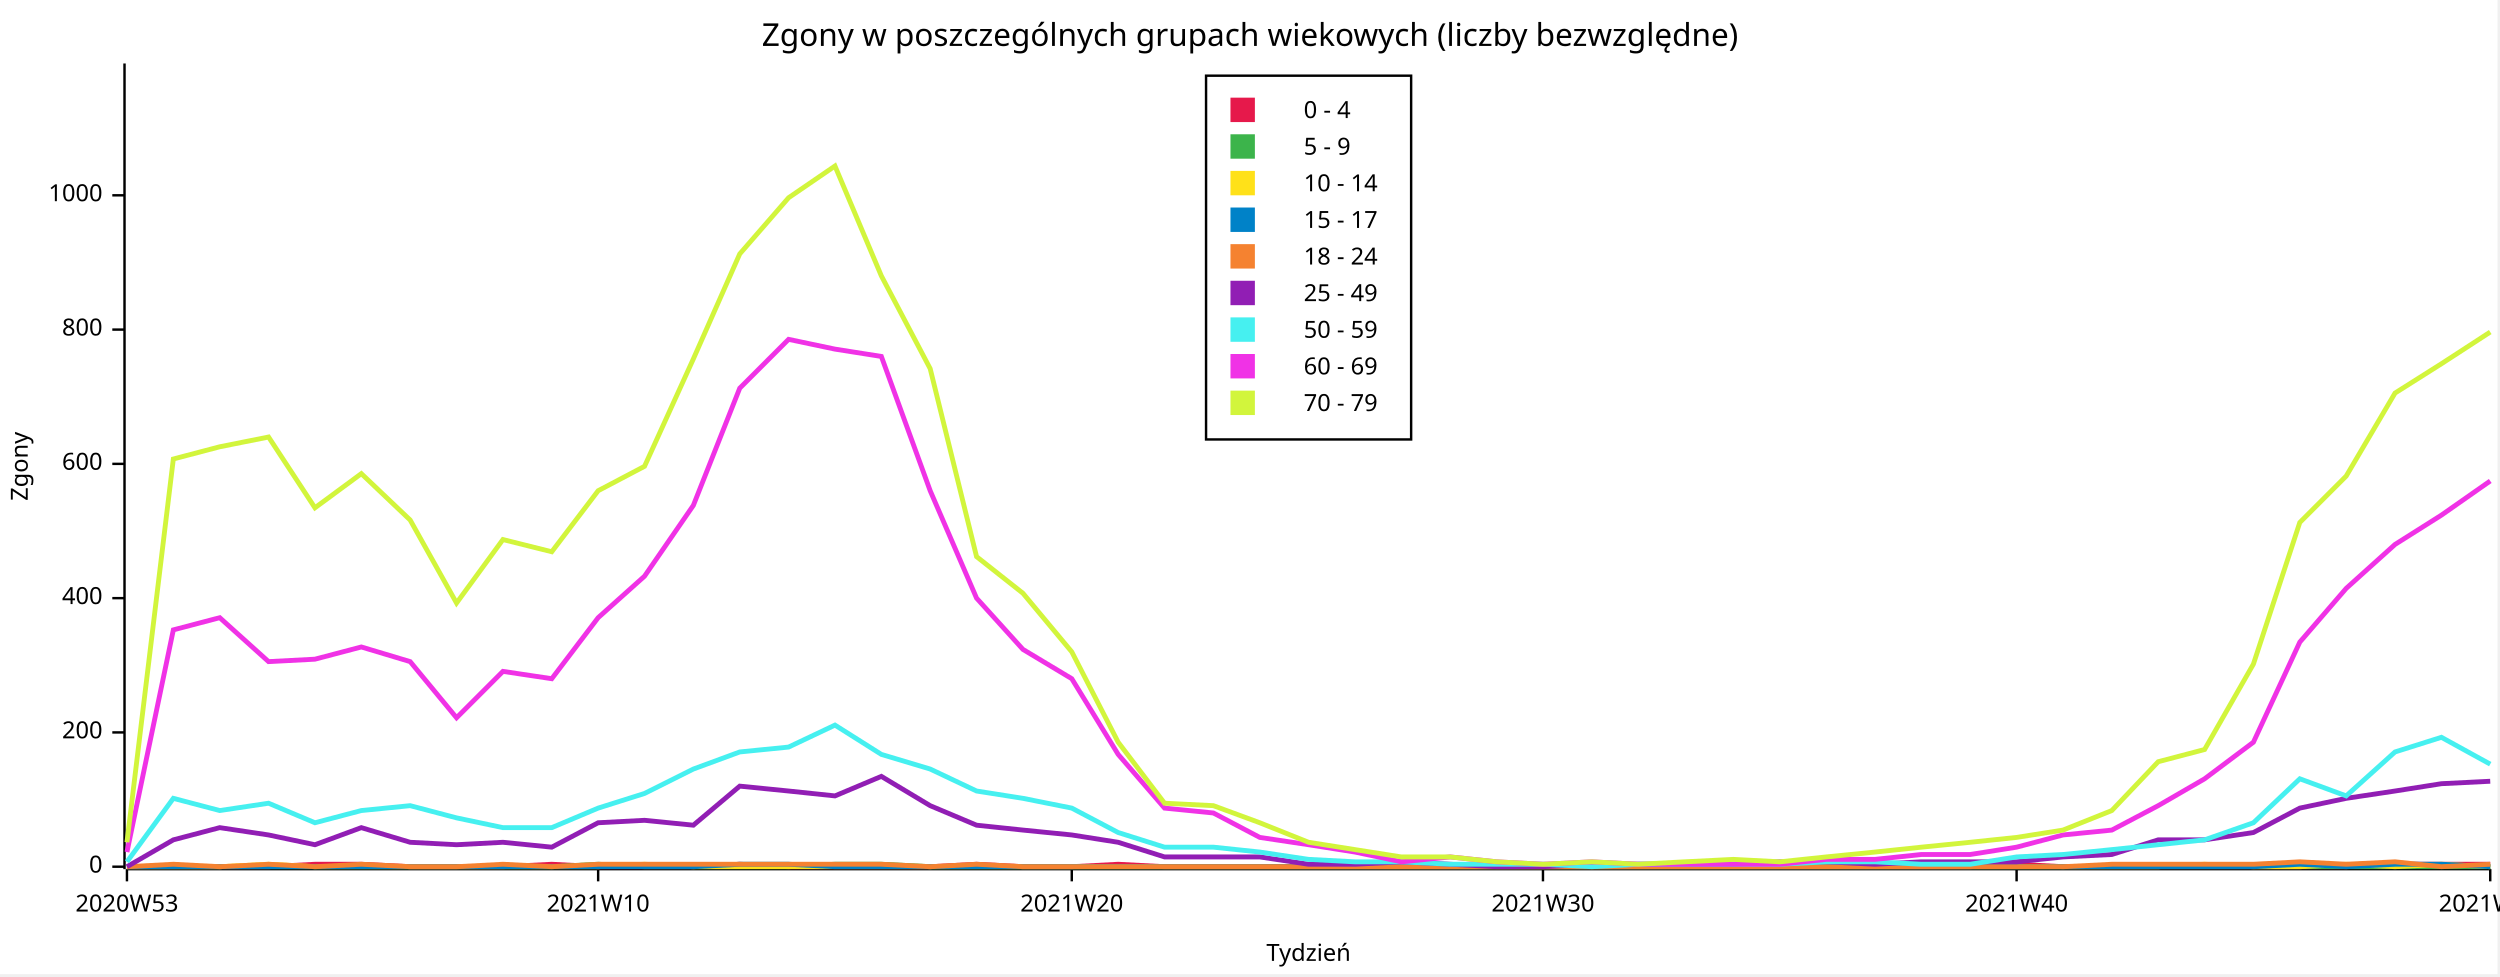
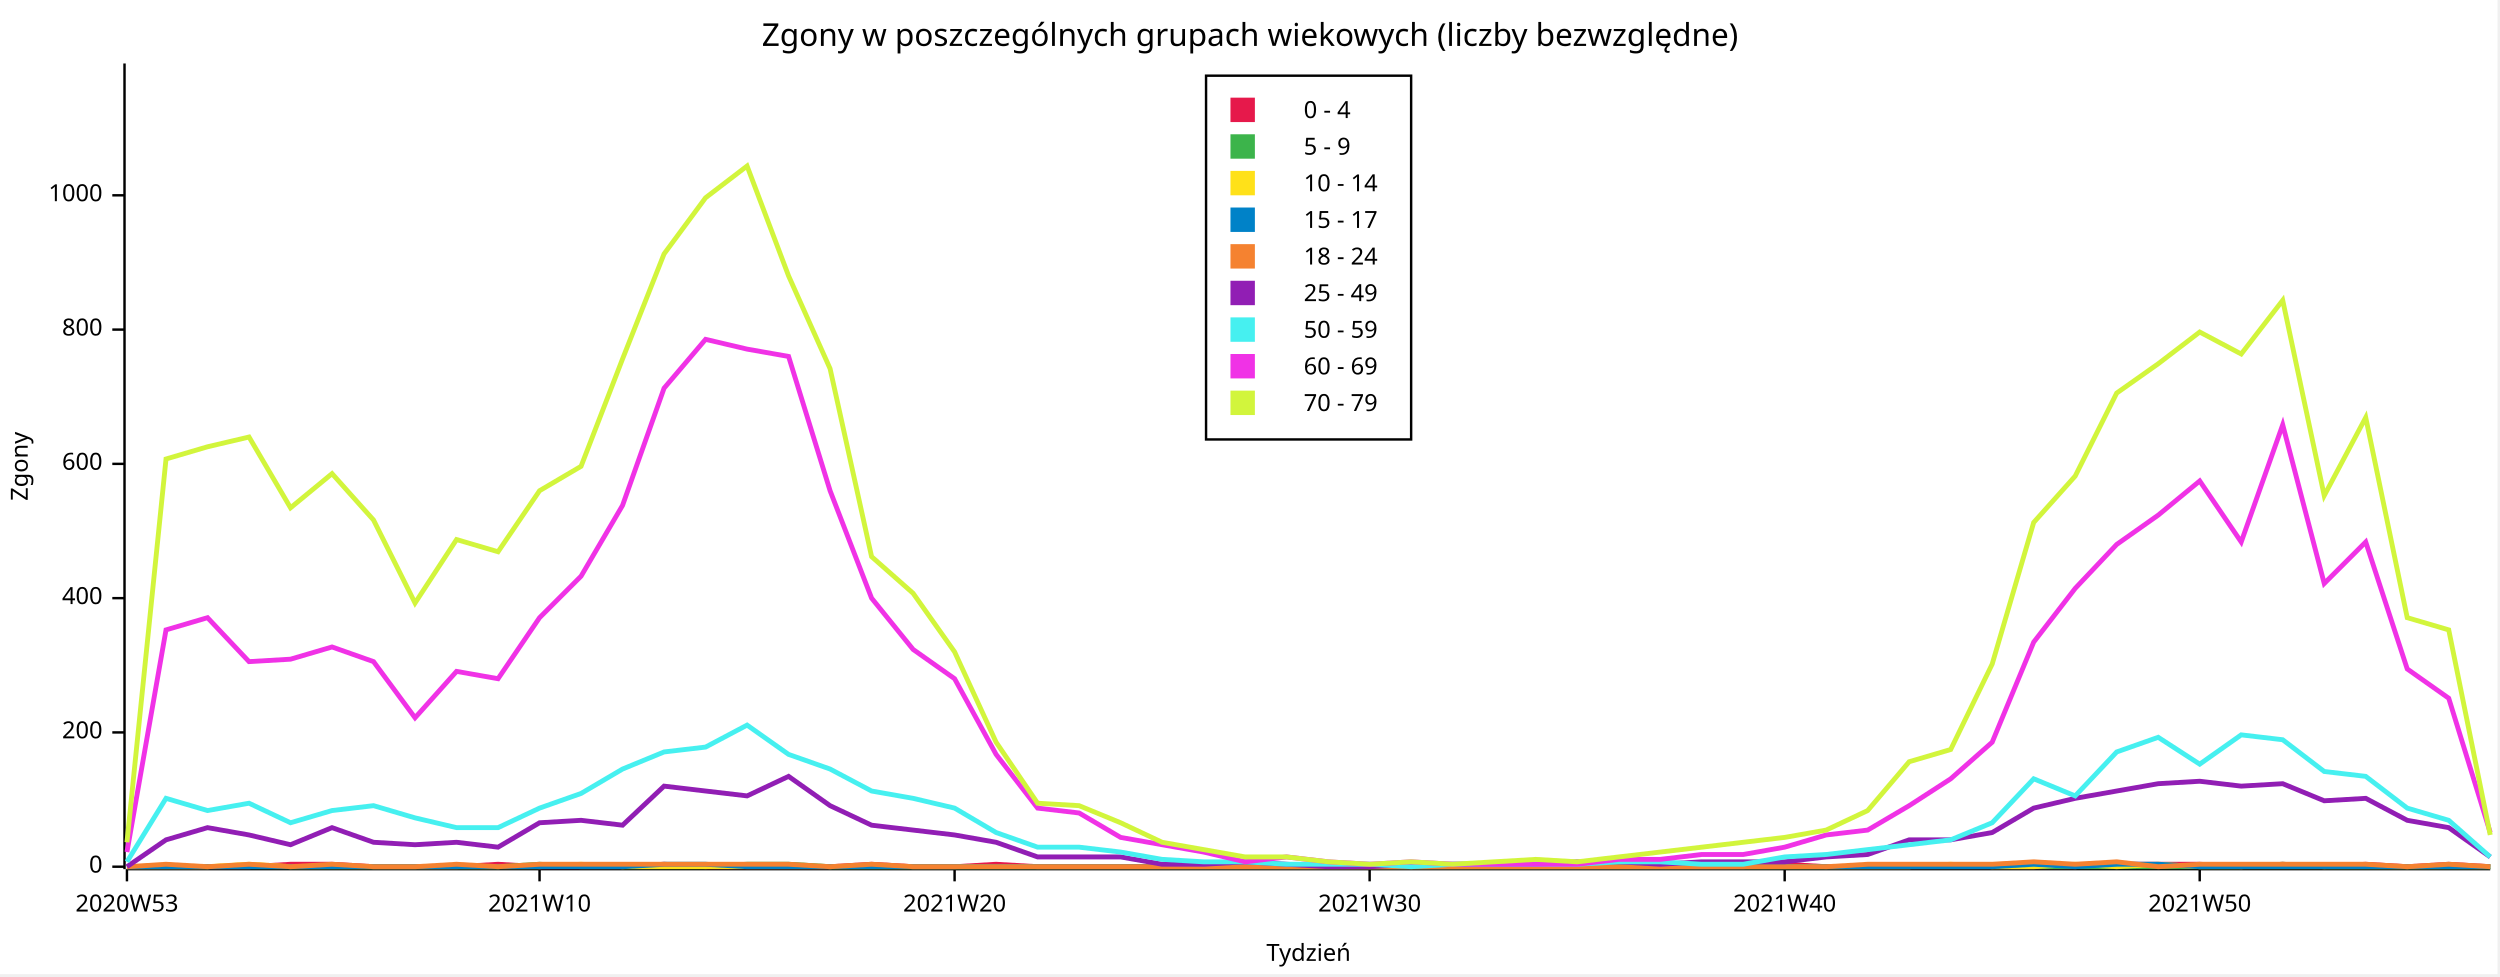
<svg xmlns="http://www.w3.org/2000/svg" width="1024" height="400" viewBox="0 0 1024 400">
  <rect x="0" y="0" width="1023" height="399" opacity="1" fill="#FFFFFF" stroke="none" />
  <text x="512" y="9" dy="0.76em" text-anchor="middle" font-family="sans-serif" font-size="12.903" opacity="1" fill="#000000">
Zgony w poszczególnych grupach wiekowych (liczby bezwzględne)
</text>
  <text x="4" y="191" dy="0.76em" text-anchor="middle" font-family="sans-serif" font-size="9.677" opacity="1" fill="#000000" transform="rotate(270, 4, 191)">
Zgony
</text>
  <text x="536" y="396" dy="-0.5ex" text-anchor="middle" font-family="sans-serif" font-size="9.677" opacity="1" fill="#000000">
Tydzień
</text>
  <polyline fill="none" opacity="1" stroke="#000000" stroke-width="1" points="51,26 51,356 " />
  <text x="42" y="355" dy="0.5ex" text-anchor="end" font-family="sans-serif" font-size="9.677" opacity="1" fill="#000000">
0
</text>
  <polyline fill="none" opacity="1" stroke="#000000" stroke-width="1" points="46,355 51,355 " />
  <text x="42" y="300" dy="0.5ex" text-anchor="end" font-family="sans-serif" font-size="9.677" opacity="1" fill="#000000">
200
</text>
  <polyline fill="none" opacity="1" stroke="#000000" stroke-width="1" points="46,300 51,300 " />
  <text x="42" y="245" dy="0.5ex" text-anchor="end" font-family="sans-serif" font-size="9.677" opacity="1" fill="#000000">
400
</text>
  <polyline fill="none" opacity="1" stroke="#000000" stroke-width="1" points="46,245 51,245 " />
  <text x="42" y="190" dy="0.5ex" text-anchor="end" font-family="sans-serif" font-size="9.677" opacity="1" fill="#000000">
600
</text>
  <polyline fill="none" opacity="1" stroke="#000000" stroke-width="1" points="46,190 51,190 " />
  <text x="42" y="135" dy="0.5ex" text-anchor="end" font-family="sans-serif" font-size="9.677" opacity="1" fill="#000000">
800
</text>
  <polyline fill="none" opacity="1" stroke="#000000" stroke-width="1" points="46,135 51,135 " />
  <text x="42" y="80" dy="0.5ex" text-anchor="end" font-family="sans-serif" font-size="9.677" opacity="1" fill="#000000">
1000
</text>
  <polyline fill="none" opacity="1" stroke="#000000" stroke-width="1" points="46,80 51,80 " />
  <polyline fill="none" opacity="1" stroke="#000000" stroke-width="1" points="52,356 1020,356 " />
  <text x="52" y="366" dy="0.76em" text-anchor="middle" font-family="sans-serif" font-size="9.677" opacity="1" fill="#000000">
2020W53
</text>
  <polyline fill="none" opacity="1" stroke="#000000" stroke-width="1" points="52,356 52,361 " />
-   <text x="245" y="366" dy="0.76em" text-anchor="middle" font-family="sans-serif" font-size="9.677" opacity="1" fill="#000000">
+   <text x="221" y="366" dy="0.76em" text-anchor="middle" font-family="sans-serif" font-size="9.677" opacity="1" fill="#000000">
2021W10
</text>
-   <polyline fill="none" opacity="1" stroke="#000000" stroke-width="1" points="245,356 245,361 " />
-   <text x="439" y="366" dy="0.76em" text-anchor="middle" font-family="sans-serif" font-size="9.677" opacity="1" fill="#000000">
+   <polyline fill="none" opacity="1" stroke="#000000" stroke-width="1" points="221,356 221,361 " />
+   <text x="391" y="366" dy="0.76em" text-anchor="middle" font-family="sans-serif" font-size="9.677" opacity="1" fill="#000000">
2021W20
</text>
-   <polyline fill="none" opacity="1" stroke="#000000" stroke-width="1" points="439,356 439,361 " />
-   <text x="632" y="366" dy="0.76em" text-anchor="middle" font-family="sans-serif" font-size="9.677" opacity="1" fill="#000000">
+   <polyline fill="none" opacity="1" stroke="#000000" stroke-width="1" points="391,356 391,361 " />
+   <text x="561" y="366" dy="0.76em" text-anchor="middle" font-family="sans-serif" font-size="9.677" opacity="1" fill="#000000">
2021W30
</text>
-   <polyline fill="none" opacity="1" stroke="#000000" stroke-width="1" points="632,356 632,361 " />
-   <text x="826" y="366" dy="0.76em" text-anchor="middle" font-family="sans-serif" font-size="9.677" opacity="1" fill="#000000">
+   <polyline fill="none" opacity="1" stroke="#000000" stroke-width="1" points="561,356 561,361 " />
+   <text x="731" y="366" dy="0.76em" text-anchor="middle" font-family="sans-serif" font-size="9.677" opacity="1" fill="#000000">
2021W40
</text>
-   <polyline fill="none" opacity="1" stroke="#000000" stroke-width="1" points="826,356 826,361 " />
-   <text x="1020" y="366" dy="0.76em" text-anchor="middle" font-family="sans-serif" font-size="9.677" opacity="1" fill="#000000">
+   <polyline fill="none" opacity="1" stroke="#000000" stroke-width="1" points="731,356 731,361 " />
+   <text x="901" y="366" dy="0.76em" text-anchor="middle" font-family="sans-serif" font-size="9.677" opacity="1" fill="#000000">
2021W50
</text>
-   <polyline fill="none" opacity="1" stroke="#000000" stroke-width="1" points="1020,356 1020,361 " />
-   <polyline fill="none" opacity="1" stroke="#E6194B" stroke-width="2" points="52,355 71,355 90,355 110,355 129,354 148,354 168,355 187,355 206,355 226,354 245,355 264,355 284,355 303,354 323,355 342,355 361,355 381,355 400,354 419,355 439,355 458,354 477,355 497,355 516,355 536,355 555,355 574,355 594,355 613,355 632,355 652,355 671,355 690,355 710,355 729,355 748,355 768,355 787,355 807,355 826,354 845,355 865,355 884,355 903,355 923,355 942,355 961,355 981,354 1000,354 1020,354 " />
-   <polyline fill="none" opacity="1" stroke="#3CB44B" stroke-width="2" points="52,355 71,355 90,355 110,355 129,355 148,355 168,355 187,355 206,355 226,355 245,354 264,355 284,355 303,355 323,355 342,354 361,354 381,355 400,355 419,355 439,355 458,355 477,355 497,355 516,355 536,355 555,355 574,355 594,355 613,355 632,355 652,355 671,355 690,355 710,355 729,355 748,355 768,355 787,355 807,355 826,355 845,355 865,355 884,355 903,355 923,355 942,355 961,355 981,355 1000,355 1020,355 " />
-   <polyline fill="none" opacity="1" stroke="#FFE119" stroke-width="2" points="52,355 71,355 90,355 110,354 129,355 148,355 168,355 187,355 206,355 226,355 245,355 264,354 284,355 303,355 323,355 342,355 361,355 381,355 400,355 419,355 439,355 458,355 477,355 497,355 516,355 536,355 555,355 574,355 594,355 613,355 632,355 652,355 671,355 690,355 710,355 729,355 748,355 768,355 787,355 807,355 826,355 845,355 865,355 884,355 903,354 923,355 942,355 961,354 981,355 1000,354 1020,355 " />
-   <polyline fill="none" opacity="1" stroke="#0082C8" stroke-width="2" points="52,355 71,355 90,355 110,355 129,355 148,355 168,355 187,355 206,355 226,355 245,355 264,355 284,355 303,354 323,354 342,355 361,355 381,355 400,355 419,355 439,355 458,355 477,355 497,355 516,355 536,355 555,355 574,355 594,355 613,355 632,355 652,355 671,355 690,355 710,355 729,355 748,355 768,355 787,355 807,355 826,355 845,355 865,355 884,355 903,355 923,355 942,354 961,355 981,354 1000,354 1020,355 " />
-   <polyline fill="none" opacity="1" stroke="#F58230" stroke-width="2" points="52,355 71,354 90,355 110,354 129,355 148,354 168,355 187,355 206,354 226,355 245,354 264,354 284,354 303,354 323,354 342,354 361,354 381,355 400,354 419,355 439,355 458,355 477,355 497,355 516,355 536,355 555,355 574,355 594,355 613,355 632,355 652,355 671,355 690,355 710,355 729,355 748,355 768,355 787,355 807,355 826,355 845,355 865,354 884,354 903,354 923,354 942,353 961,354 981,353 1000,355 1020,354 " />
-   <polyline fill="none" opacity="1" stroke="#911EB4" stroke-width="2" points="52,355 71,344 90,339 110,342 129,346 148,339 168,345 187,346 206,345 226,347 245,337 264,336 284,338 303,322 323,324 342,326 361,318 381,330 400,338 419,340 439,342 458,345 477,351 497,351 516,351 536,354 555,354 574,353 594,354 613,355 632,355 652,354 671,354 690,354 710,354 729,353 748,353 768,354 787,353 807,353 826,353 845,351 865,350 884,344 903,344 923,341 942,331 961,327 981,324 1000,321 1020,320 " />
-   <polyline fill="none" opacity="1" stroke="#46F0F0" stroke-width="2" points="52,353 71,327 90,332 110,329 129,337 148,332 168,330 187,335 206,339 226,339 245,331 264,325 284,315 303,308 323,306 342,297 361,309 381,315 400,324 419,327 439,331 458,341 477,347 497,347 516,349 536,352 555,353 574,353 594,354 613,354 632,354 652,355 671,354 690,354 710,354 729,354 748,353 768,353 787,354 807,354 826,351 845,350 865,348 884,346 903,344 923,337 942,319 961,326 981,308 1000,302 1020,313 " />
-   <polyline fill="none" opacity="1" stroke="#F032E6" stroke-width="2" points="52,349 71,258 90,253 110,271 129,270 148,265 168,271 187,294 206,275 226,278 245,253 264,236 284,207 303,159 323,139 342,143 361,146 381,201 400,245 419,266 439,278 458,309 477,331 497,333 516,343 536,346 555,349 574,353 594,351 613,353 632,354 652,353 671,354 690,354 710,354 729,354 748,352 768,352 787,350 807,350 826,347 845,342 865,340 884,330 903,319 923,304 942,263 961,241 981,223 1000,211 1020,197 " />
-   <polyline fill="none" opacity="1" stroke="#D2F53C" stroke-width="2" points="52,345 71,188 90,183 110,179 129,208 148,194 168,213 187,247 206,221 226,226 245,201 264,191 284,147 303,104 323,81 342,68 361,113 381,151 400,228 419,243 439,267 458,304 477,329 497,330 516,337 536,345 555,348 574,351 594,351 613,353 632,354 652,353 671,354 690,353 710,352 729,353 748,351 768,349 787,347 807,345 826,343 845,340 865,332 884,312 903,307 923,272 942,214 961,195 981,161 1000,149 1020,136 " />
+   <polyline fill="none" opacity="1" stroke="#000000" stroke-width="1" points="901,356 901,361 " />
+   <polyline fill="none" opacity="1" stroke="#E6194B" stroke-width="2" points="52,355 68,355 85,355 102,355 119,354 136,354 153,355 170,355 187,355 204,354 221,355 238,355 255,355 272,354 289,355 306,355 323,355 340,355 357,354 374,355 391,355 408,354 425,355 442,355 459,355 476,355 493,355 510,355 527,355 544,355 561,355 578,355 595,355 612,355 629,355 646,355 663,355 680,355 697,355 714,355 731,354 748,355 765,355 782,355 799,355 816,355 833,355 850,355 867,354 884,354 901,354 918,355 935,354 952,355 969,354 986,355 1003,354 1020,355 " />
+   <polyline fill="none" opacity="1" stroke="#3CB44B" stroke-width="2" points="52,355 68,355 85,355 102,355 119,355 136,355 153,355 170,355 187,355 204,355 221,354 238,355 255,355 272,355 289,355 306,354 323,354 340,355 357,355 374,355 391,355 408,355 425,355 442,355 459,355 476,355 493,355 510,355 527,355 544,355 561,355 578,355 595,355 612,355 629,355 646,355 663,355 680,355 697,355 714,355 731,355 748,355 765,355 782,355 799,355 816,355 833,355 850,355 867,355 884,355 901,355 918,355 935,354 952,355 969,355 986,355 1003,355 1020,355 " />
+   <polyline fill="none" opacity="1" stroke="#FFE119" stroke-width="2" points="52,355 68,355 85,355 102,354 119,355 136,355 153,355 170,355 187,355 204,355 221,355 238,354 255,355 272,355 289,355 306,355 323,355 340,355 357,355 374,355 391,355 408,355 425,355 442,355 459,355 476,355 493,355 510,355 527,355 544,355 561,355 578,355 595,355 612,355 629,355 646,355 663,355 680,355 697,355 714,355 731,355 748,355 765,355 782,355 799,354 816,355 833,355 850,354 867,355 884,354 901,355 918,355 935,355 952,355 969,355 986,355 1003,355 1020,355 " />
+   <polyline fill="none" opacity="1" stroke="#0082C8" stroke-width="2" points="52,355 68,355 85,355 102,355 119,355 136,355 153,355 170,355 187,355 204,355 221,355 238,355 255,355 272,354 289,354 306,355 323,355 340,355 357,355 374,355 391,355 408,355 425,355 442,355 459,355 476,355 493,355 510,355 527,355 544,355 561,355 578,355 595,355 612,355 629,355 646,355 663,355 680,355 697,355 714,355 731,355 748,355 765,355 782,355 799,355 816,355 833,354 850,355 867,354 884,354 901,355 918,355 935,355 952,355 969,355 986,355 1003,355 1020,355 " />
+   <polyline fill="none" opacity="1" stroke="#F58230" stroke-width="2" points="52,355 68,354 85,355 102,354 119,355 136,354 153,355 170,355 187,354 204,355 221,354 238,354 255,354 272,354 289,354 306,354 323,354 340,355 357,354 374,355 391,355 408,355 425,355 442,355 459,355 476,355 493,355 510,355 527,355 544,355 561,355 578,355 595,355 612,355 629,355 646,355 663,355 680,355 697,355 714,355 731,355 748,355 765,354 782,354 799,354 816,354 833,353 850,354 867,353 884,355 901,354 918,354 935,354 952,354 969,354 986,355 1003,354 1020,355 " />
+   <polyline fill="none" opacity="1" stroke="#911EB4" stroke-width="2" points="52,355 68,344 85,339 102,342 119,346 136,339 153,345 170,346 187,345 204,347 221,337 238,336 255,338 272,322 289,324 306,326 323,318 340,330 357,338 374,340 391,342 408,345 425,351 442,351 459,351 476,354 493,354 510,353 527,354 544,355 561,355 578,354 595,354 612,354 629,354 646,353 663,353 680,354 697,353 714,353 731,353 748,351 765,350 782,344 799,344 816,341 833,331 850,327 867,324 884,321 901,320 918,322 935,321 952,328 969,327 986,336 1003,339 1020,351 " />
+   <polyline fill="none" opacity="1" stroke="#46F0F0" stroke-width="2" points="52,353 68,327 85,332 102,329 119,337 136,332 153,330 170,335 187,339 204,339 221,331 238,325 255,315 272,308 289,306 306,297 323,309 340,315 357,324 374,327 391,331 408,341 425,347 442,347 459,349 476,352 493,353 510,353 527,354 544,354 561,354 578,355 595,354 612,354 629,354 646,354 663,353 680,353 697,354 714,354 731,351 748,350 765,348 782,346 799,344 816,337 833,319 850,326 867,308 884,302 901,313 918,301 935,303 952,316 969,318 986,331 1003,336 1020,351 " />
+   <polyline fill="none" opacity="1" stroke="#F032E6" stroke-width="2" points="52,349 68,258 85,253 102,271 119,270 136,265 153,271 170,294 187,275 204,278 221,253 238,236 255,207 272,159 289,139 306,143 323,146 340,201 357,245 374,266 391,278 408,309 425,331 442,333 459,343 476,346 493,349 510,353 527,351 544,353 561,354 578,353 595,354 612,354 629,354 646,354 663,352 680,352 697,350 714,350 731,347 748,342 765,340 782,330 799,319 816,304 833,263 850,241 867,223 884,211 901,197 918,222 935,174 952,239 969,222 986,274 1003,286 1020,341 " />
+   <polyline fill="none" opacity="1" stroke="#D2F53C" stroke-width="2" points="52,345 68,188 85,183 102,179 119,208 136,194 153,213 170,247 187,221 204,226 221,201 238,191 255,147 272,104 289,81 306,68 323,113 340,151 357,228 374,243 391,267 408,304 425,329 442,330 459,337 476,345 493,348 510,351 527,351 544,353 561,354 578,353 595,354 612,353 629,352 646,353 663,351 680,349 697,347 714,345 731,343 748,340 765,332 782,312 799,307 816,272 833,214 850,195 867,161 884,149 901,136 918,145 935,123 952,203 969,171 986,253 1003,258 1020,342 " />
  <rect x="494" y="31" width="84" height="149" opacity="1" fill="none" stroke="#000000" />
  <text x="534" y="41" dy="0.76em" text-anchor="start" font-family="sans-serif" font-size="9.677" opacity="1" fill="#000000">
0 - 4
</text>
  <text x="534" y="56" dy="0.76em" text-anchor="start" font-family="sans-serif" font-size="9.677" opacity="1" fill="#000000">
5 - 9
</text>
  <text x="534" y="71" dy="0.76em" text-anchor="start" font-family="sans-serif" font-size="9.677" opacity="1" fill="#000000">
10 - 14
</text>
  <text x="534" y="86" dy="0.76em" text-anchor="start" font-family="sans-serif" font-size="9.677" opacity="1" fill="#000000">
15 - 17
</text>
  <text x="534" y="101" dy="0.76em" text-anchor="start" font-family="sans-serif" font-size="9.677" opacity="1" fill="#000000">
18 - 24
</text>
  <text x="534" y="116" dy="0.76em" text-anchor="start" font-family="sans-serif" font-size="9.677" opacity="1" fill="#000000">
25 - 49
</text>
  <text x="534" y="131" dy="0.76em" text-anchor="start" font-family="sans-serif" font-size="9.677" opacity="1" fill="#000000">
50 - 59
</text>
  <text x="534" y="146" dy="0.76em" text-anchor="start" font-family="sans-serif" font-size="9.677" opacity="1" fill="#000000">
60 - 69
</text>
  <text x="534" y="161" dy="0.76em" text-anchor="start" font-family="sans-serif" font-size="9.677" opacity="1" fill="#000000">
70 - 79
</text>
  <rect x="504" y="40" width="10" height="10" opacity="1" fill="#E6194B" stroke="none" />
  <rect x="504" y="55" width="10" height="10" opacity="1" fill="#3CB44B" stroke="none" />
  <rect x="504" y="70" width="10" height="10" opacity="1" fill="#FFE119" stroke="none" />
  <rect x="504" y="85" width="10" height="10" opacity="1" fill="#0082C8" stroke="none" />
  <rect x="504" y="100" width="10" height="10" opacity="1" fill="#F58230" stroke="none" />
  <rect x="504" y="115" width="10" height="10" opacity="1" fill="#911EB4" stroke="none" />
  <rect x="504" y="130" width="10" height="10" opacity="1" fill="#46F0F0" stroke="none" />
  <rect x="504" y="145" width="10" height="10" opacity="1" fill="#F032E6" stroke="none" />
  <rect x="504" y="160" width="10" height="10" opacity="1" fill="#D2F53C" stroke="none" />
</svg>
